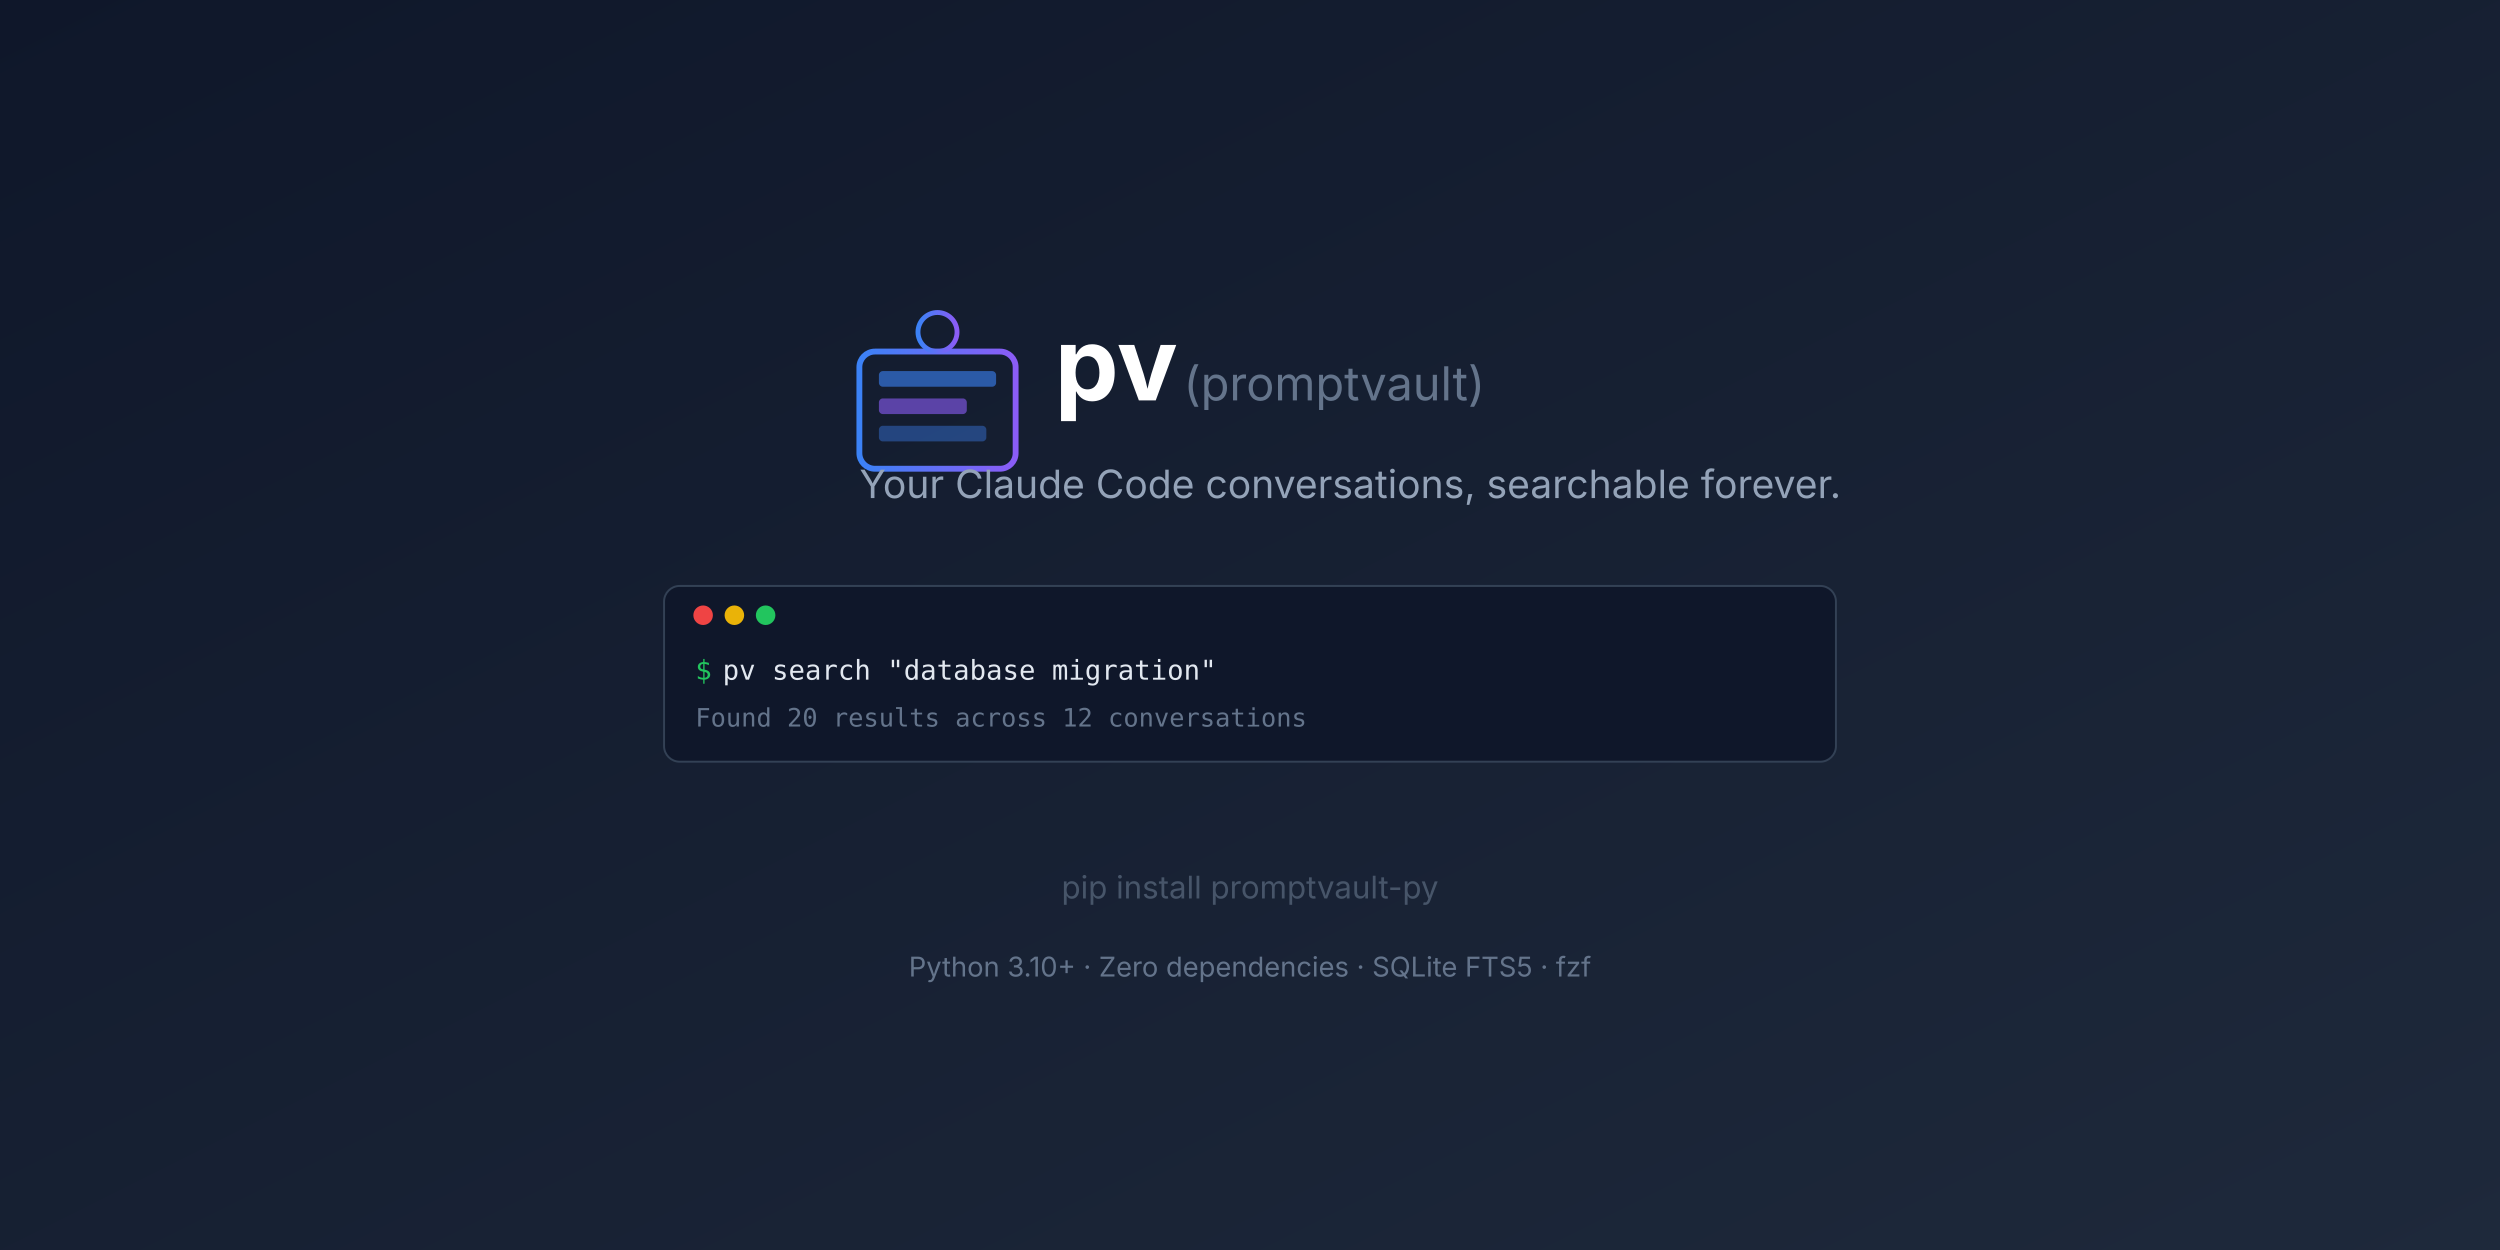
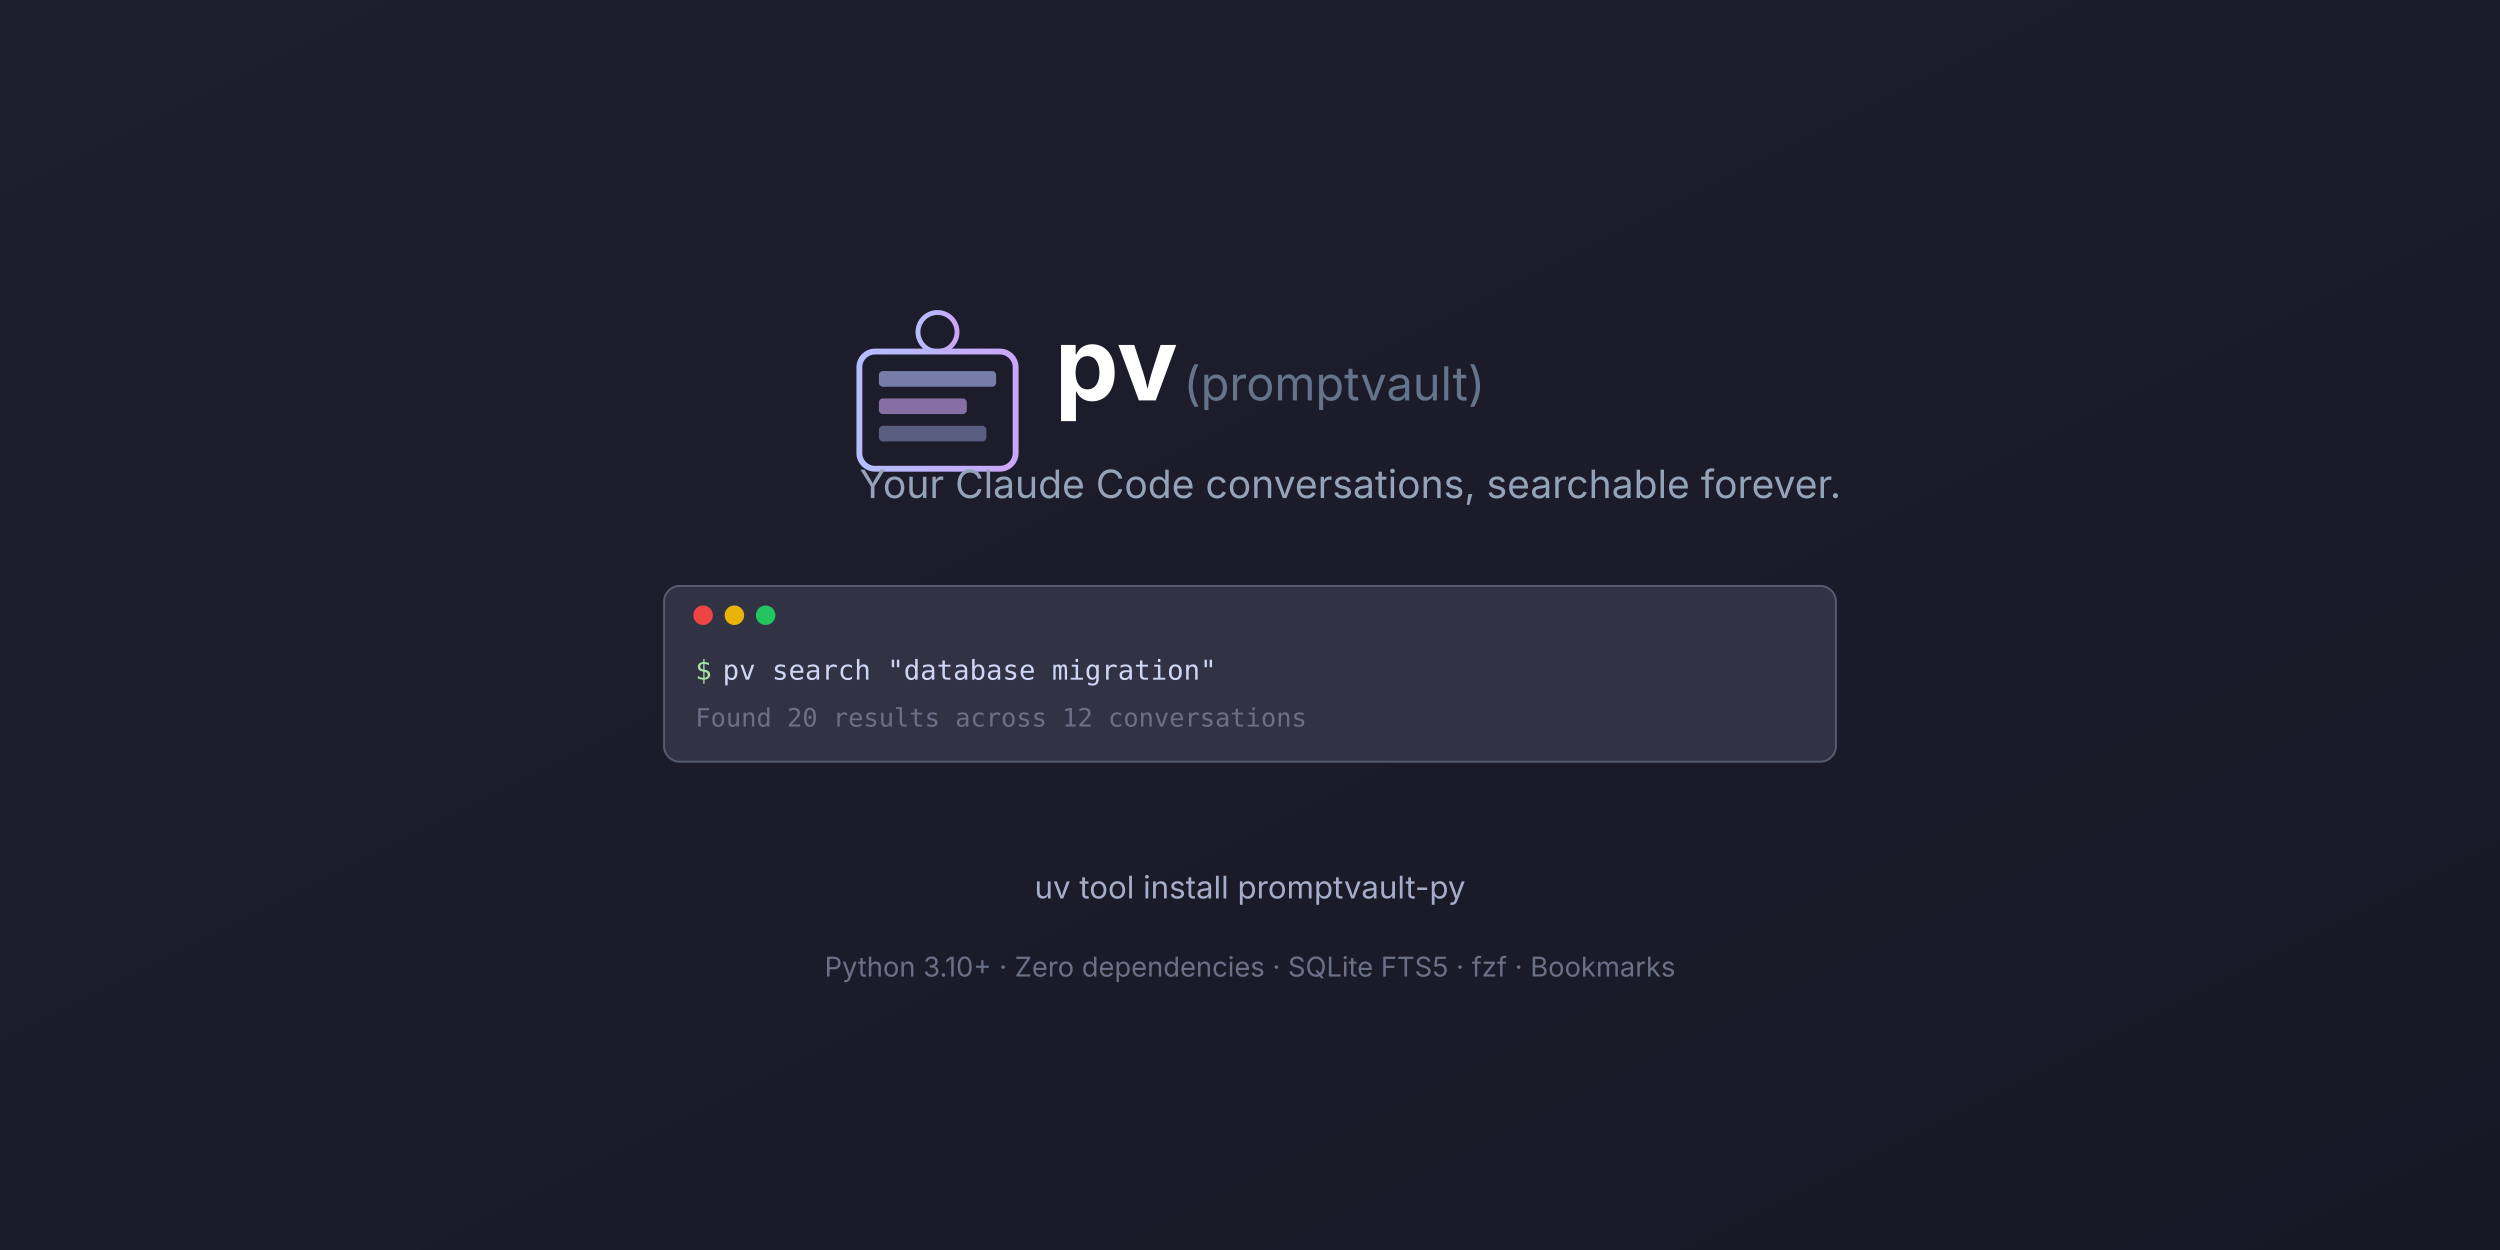
<svg xmlns="http://www.w3.org/2000/svg" width="1280" height="640" viewBox="0 0 1280 640">
  <defs>
    <linearGradient id="bg" x1="0%" y1="0%" x2="100%" y2="100%">
-       <stop offset="0%" style="stop-color:#0f172a" />
-       <stop offset="100%" style="stop-color:#1e293b" />
+       <stop offset="0%" style="stop-color:#1e1e2e" />
+       <stop offset="100%" style="stop-color:#181825" />
    </linearGradient>
    <linearGradient id="accent" x1="0%" y1="0%" x2="100%" y2="0%">
-       <stop offset="0%" style="stop-color:#3b82f6" />
-       <stop offset="100%" style="stop-color:#8b5cf6" />
+       <stop offset="0%" style="stop-color:#b4befe" />
+       <stop offset="100%" style="stop-color:#cba6f7" />
    </linearGradient>
  </defs>
  <rect width="1280" height="640" fill="url(#bg)" rx="0" />
  <g transform="translate(440, 160)">
    <rect x="0" y="20" width="80" height="60" rx="8" fill="none" stroke="url(#accent)" stroke-width="3" />
-     <rect x="10" y="30" width="60" height="8" rx="2" fill="#3b82f6" opacity="0.6" />
-     <rect x="10" y="44" width="45" height="8" rx="2" fill="#8b5cf6" opacity="0.6" />
-     <rect x="10" y="58" width="55" height="8" rx="2" fill="#3b82f6" opacity="0.4" />
+     <rect x="10" y="30" width="60" height="8" rx="2" fill="#b4befe" opacity="0.6" />
+     <rect x="10" y="44" width="45" height="8" rx="2" fill="#cba6f7" opacity="0.6" />
+     <rect x="10" y="58" width="55" height="8" rx="2" fill="#b4befe" opacity="0.4" />
    <circle cx="40" cy="10" r="10" fill="none" stroke="url(#accent)" stroke-width="2.5" />
    <line x1="40" y1="10" x2="40" y2="20" stroke="url(#accent)" stroke-width="2.5" />
  </g>
  <text x="540" y="205" font-family="system-ui, -apple-system, sans-serif" font-size="52" font-weight="700" fill="white">pv</text>
  <text x="606" y="205" font-family="system-ui, -apple-system, sans-serif" font-size="24" font-weight="400" fill="#64748b">(promptvault)</text>
  <text x="440" y="255" font-family="system-ui, -apple-system, sans-serif" font-size="20" fill="#94a3b8">Your Claude Code conversations, searchable forever.</text>
  <g transform="translate(340, 300)">
-     <rect width="600" height="90" rx="8" fill="#0f172a" stroke="#334155" stroke-width="1" />
+     <rect width="600" height="90" rx="8" fill="#313244" stroke="#585b70" stroke-width="1" />
    <circle cx="20" cy="15" r="5" fill="#ef4444" />
    <circle cx="36" cy="15" r="5" fill="#eab308" />
    <circle cx="52" cy="15" r="5" fill="#22c55e" />
-     <text x="16" y="48" font-family="monospace" font-size="14" fill="#22c55e">$</text>
-     <text x="30" y="48" font-family="monospace" font-size="14" fill="#e2e8f0">pv search "database migration"</text>
-     <text x="16" y="72" font-family="monospace" font-size="13" fill="#64748b">Found 20 results across 12 conversations</text>
+     <text x="16" y="48" font-family="monospace" font-size="14" fill="#a6e3a1">$</text>
+     <text x="30" y="48" font-family="monospace" font-size="14" fill="#cdd6f4">pv search "database migration"</text>
+     <text x="16" y="72" font-family="monospace" font-size="13" fill="#6c7086">Found 20 results across 12 conversations</text>
  </g>
-   <text x="640" y="460" text-anchor="middle" font-family="system-ui, -apple-system, sans-serif" font-size="16" fill="#475569">pip install promptvault-py</text>
-   <text x="640" y="500" text-anchor="middle" font-family="system-ui, -apple-system, sans-serif" font-size="14" fill="#64748b">Python 3.10+ · Zero dependencies · SQLite FTS5 · fzf</text>
+   <text x="640" y="460" text-anchor="middle" font-family="system-ui, -apple-system, sans-serif" font-size="16" fill="#a6adc8">uv tool install promptvault-py</text>
+   <text x="640" y="500" text-anchor="middle" font-family="system-ui, -apple-system, sans-serif" font-size="14" fill="#6c7086">Python 3.10+ · Zero dependencies · SQLite FTS5 · fzf · Bookmarks</text>
</svg>
